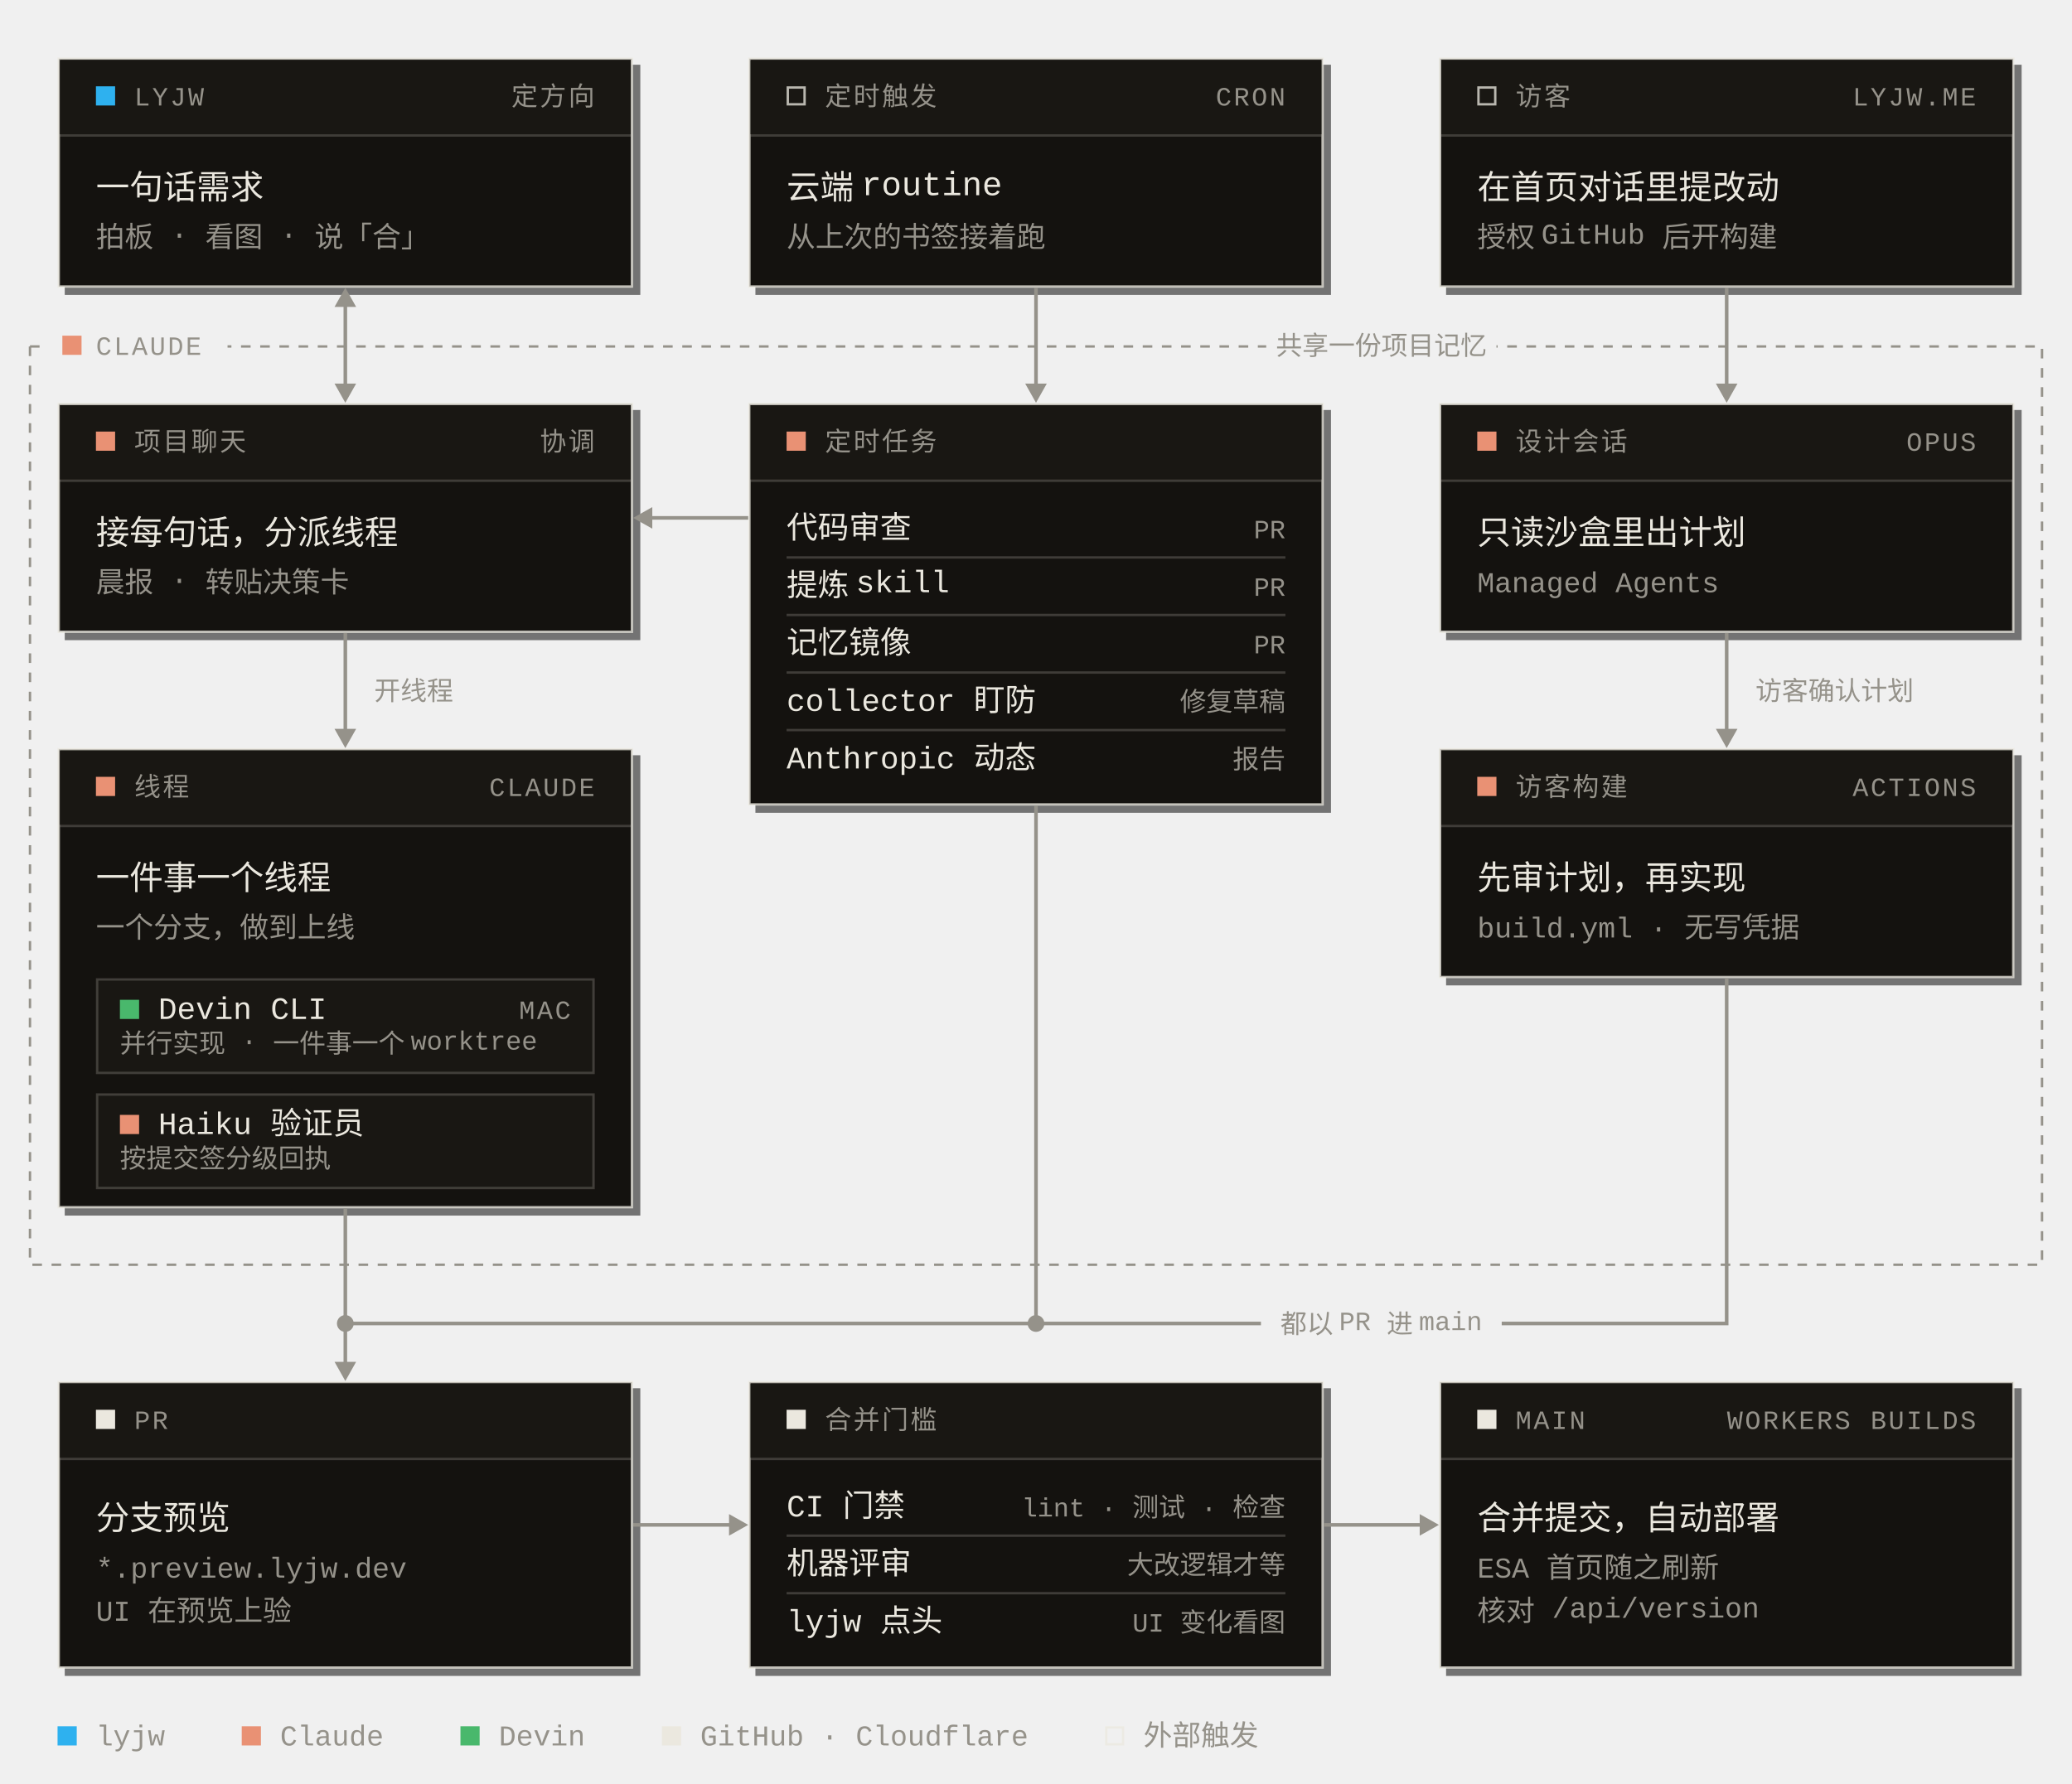
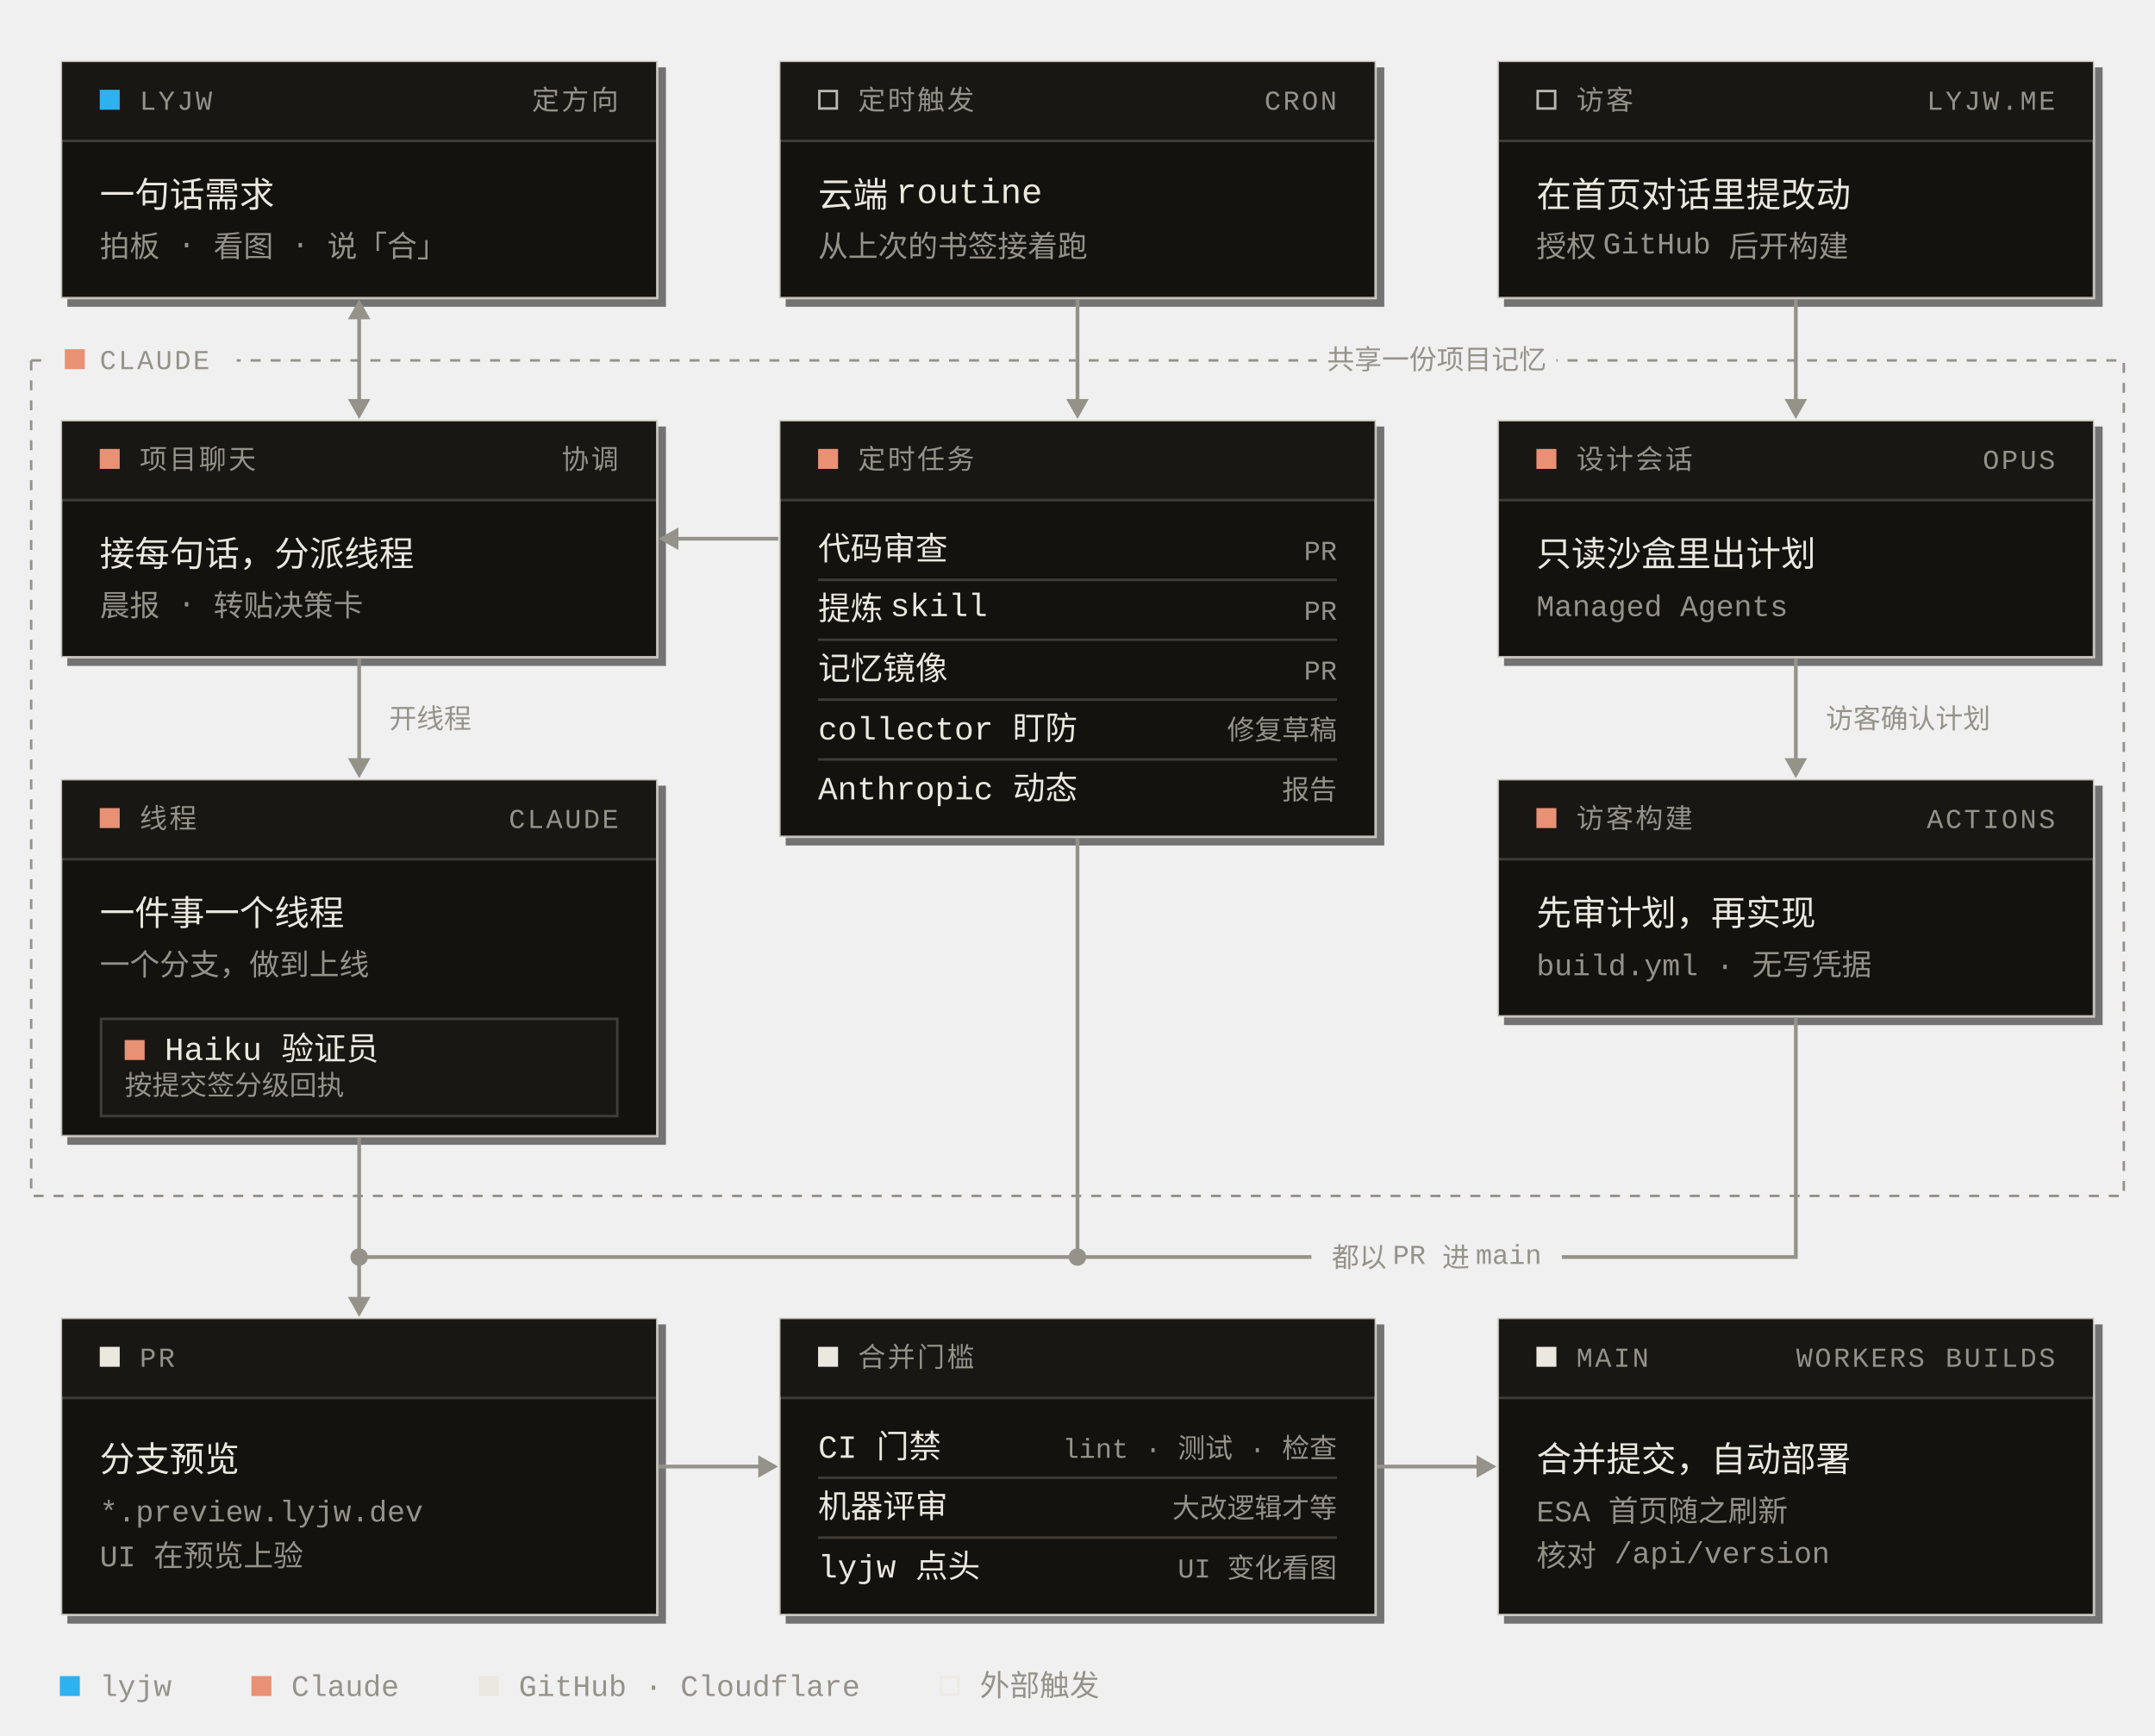
- <svg xmlns="http://www.w3.org/2000/svg" viewBox="0 0 864 744" width="864" height="744" role="img" aria-labelledby="title desc">
-   <style>text{font-family:'Geist Mono', ui-monospace, SFMono-Regular, 'SF Mono', Menlo, Consolas, 'Liberation Mono', monospace, 'PingFang SC', 'Hiragino Sans GB', 'Noto Sans CJK SC', 'Microsoft YaHei', sans-serif;font-variant-numeric:tabular-nums slashed-zero}.card{fill:#14120f;stroke:#ebe8dfc2}.shadow{fill:#00000085}.head{fill:#191713}.rule{stroke:#ebe8df33}.chip{fill:#191713;stroke:#ebe8df33}.region{fill:none;stroke:#95928a;stroke-dasharray:4 4}.edge{fill:none;stroke:#95928a;stroke-width:1.5}.edge.dash{stroke-dasharray:5 4}.tip{fill:#95928a}.label{font-size:11px;letter-spacing:0.88px;fill:#95928a}.title{font-size:14px;font-weight:500;fill:#ebe8df}.body{font-size:13px;fill:#ebe8df}.cap{font-size:12px;fill:#95928a}.small{font-size:11px;fill:#95928a}.m-worker{fill:#578ff3}.m-do{fill:#5fcc74}.m-store{fill:#a374ef}.m-lyjw{fill:#2eb1ef}.m-claude{fill:#e99174}.m-devin{fill:#49b86c}.m-flow{fill:#ebe8df}.m-outside{fill:none;stroke:#ebe8dfc2}</style>
+ <svg xmlns="http://www.w3.org/2000/svg" viewBox="0 0 864 696" width="864" height="696" role="img" aria-labelledby="title desc">
+   <style>text{font-family:'Geist Mono', ui-monospace, SFMono-Regular, 'SF Mono', Menlo, Consolas, 'Liberation Mono', monospace, 'PingFang SC', 'Hiragino Sans GB', 'Noto Sans CJK SC', 'Microsoft YaHei', sans-serif;font-variant-numeric:tabular-nums slashed-zero}.card{fill:#14120f;stroke:#ebe8dfc2}.shadow{fill:#00000085}.head{fill:#191713}.rule{stroke:#ebe8df33}.chip{fill:#191713;stroke:#ebe8df33}.region{fill:none;stroke:#95928a;stroke-dasharray:4 4}.edge{fill:none;stroke:#95928a;stroke-width:1.5}.edge.dash{stroke-dasharray:5 4}.tip{fill:#95928a}.label{font-size:11px;letter-spacing:0.88px;fill:#95928a}.title{font-size:14px;font-weight:500;fill:#ebe8df}.body{font-size:13px;fill:#ebe8df}.cap{font-size:12px;fill:#95928a}.small{font-size:11px;fill:#95928a}.m-worker{fill:#578ff3}.m-do{fill:#5fcc74}.m-store{fill:#a374ef}.m-lyjw{fill:#2eb1ef}.m-claude{fill:#e99174}.m-flow{fill:#ebe8df}.m-outside{fill:none;stroke:#ebe8dfc2}</style>
  <defs>
-     <mask id="gaps" maskUnits="userSpaceOnUse" x="0" y="0" width="864" height="744">
-       <rect width="864" height="744" fill="#fff" />
+     <mask id="gaps" maskUnits="userSpaceOnUse" x="0" y="0" width="864" height="696">
+       <rect width="864" height="696" fill="#fff" />
      <rect x="20" y="136" width="74.88" height="16" />
      <rect x="152" y="280" width="41" height="16" />
      <rect x="728" y="280" width="74" height="16" />
-       <rect x="525.8" y="544" width="100.4" height="16" />
+       <rect x="525.8" y="496" width="100.4" height="16" />
      <rect x="528" y="136" width="96" height="16" />
    </mask>
  </defs>
  <g mask="url(#gaps)">
-     <rect class="region" x="12.5" y="144.5" width="839" height="383" />
+     <rect class="region" x="12.5" y="144.5" width="839" height="335" />
  </g>
  <rect class="shadow" x="27" y="27" width="240" height="96" />
  <rect class="card" x="24.5" y="24.5" width="239" height="95" />
  <rect class="head" x="25" y="25" width="238" height="31" />
  <path class="rule" d="M25 56.5H263" />
  <rect class="m-lyjw" x="40" y="36" width="8" height="8" />
  <text class="label" x="56" y="44">LYJW</text>
  <text class="label" x="248" y="44" text-anchor="end">定方向</text>
  <text class="title" x="40" y="83">一句话需求</text>
  <text class="cap" x="40" y="103">拍板 · 看图 · 说「合」</text>
  <rect class="shadow" x="315" y="27" width="240" height="96" />
  <rect class="card" x="312.5" y="24.5" width="239" height="95" />
  <rect class="head" x="313" y="25" width="238" height="31" />
  <path class="rule" d="M313 56.5H551" />
  <rect class="m-outside" x="328.5" y="36.5" width="7" height="7" />
  <text class="label" x="344" y="44">定时触发</text>
  <text class="label" x="536" y="44" text-anchor="end">CRON</text>
  <text class="title" x="328" y="83">云端 routine</text>
  <text class="cap" x="328" y="103">从上次的书签接着跑</text>
  <rect class="shadow" x="603" y="27" width="240" height="96" />
  <rect class="card" x="600.5" y="24.5" width="239" height="95" />
  <rect class="head" x="601" y="25" width="238" height="31" />
  <path class="rule" d="M601 56.5H839" />
  <rect class="m-outside" x="616.5" y="36.5" width="7" height="7" />
  <text class="label" x="632" y="44">访客</text>
  <text class="label" x="824" y="44" text-anchor="end">LYJW.ME</text>
  <text class="title" x="616" y="83">在首页对话里提改动</text>
  <text class="cap" x="616" y="103">授权 GitHub 后开构建</text>
  <rect class="shadow" x="27" y="171" width="240" height="96" />
  <rect class="card" x="24.5" y="168.5" width="239" height="95" />
  <rect class="head" x="25" y="169" width="238" height="31" />
  <path class="rule" d="M25 200.5H263" />
  <rect class="m-claude" x="40" y="180" width="8" height="8" />
  <text class="label" x="56" y="188">项目聊天</text>
  <text class="label" x="248" y="188" text-anchor="end">协调</text>
  <text class="title" x="40" y="227">接每句话，分派线程</text>
  <text class="cap" x="40" y="247">晨报 · 转贴决策卡</text>
-   <rect class="shadow" x="27" y="315" width="240" height="192" />
-   <rect class="card" x="24.5" y="312.5" width="239" height="191" />
+   <rect class="shadow" x="27" y="315" width="240" height="144" />
+   <rect class="card" x="24.5" y="312.5" width="239" height="143" />
  <rect class="head" x="25" y="313" width="238" height="31" />
  <path class="rule" d="M25 344.5H263" />
  <rect class="m-claude" x="40" y="324" width="8" height="8" />
  <text class="label" x="56" y="332">线程</text>
  <text class="label" x="248" y="332" text-anchor="end">CLAUDE</text>
  <text class="title" x="40" y="371">一件事一个线程</text>
  <text class="cap" x="40" y="391">一个分支，做到上线</text>
  <rect class="chip" x="40.5" y="408.5" width="207" height="39" />
-   <rect class="m-devin" x="50" y="417" width="8" height="8" />
-   <text class="body" x="66" y="425">Devin CLI</text>
-   <text class="label" x="238" y="425" text-anchor="end">MAC</text>
-   <text class="small" x="50" y="439">并行实现 · 一件事一个 worktree</text>
-   <rect class="chip" x="40.5" y="456.5" width="207" height="39" />
-   <rect class="m-claude" x="50" y="465" width="8" height="8" />
-   <text class="body" x="66" y="473">Haiku 验证员</text>
-   <text class="small" x="50" y="487">按提交签分级回执</text>
+   <rect class="m-claude" x="50" y="417" width="8" height="8" />
+   <text class="body" x="66" y="425">Haiku 验证员</text>
+   <text class="small" x="50" y="439">按提交签分级回执</text>
  <rect class="shadow" x="315" y="171" width="240" height="168" />
  <rect class="card" x="312.5" y="168.5" width="239" height="167" />
  <rect class="head" x="313" y="169" width="238" height="31" />
  <path class="rule" d="M313 200.5H551" />
  <rect class="m-claude" x="328" y="180" width="8" height="8" />
  <text class="label" x="344" y="188">定时任务</text>
  <text class="body" x="328" y="224.5">代码审查</text>
  <text class="small" x="536" y="224.5" text-anchor="end">PR</text>
  <path class="rule" d="M328 232.5H536" />
  <text class="body" x="328" y="248.5">提炼 skill</text>
  <text class="small" x="536" y="248.5" text-anchor="end">PR</text>
  <path class="rule" d="M328 256.5H536" />
  <text class="body" x="328" y="272.5">记忆镜像</text>
  <text class="small" x="536" y="272.5" text-anchor="end">PR</text>
  <path class="rule" d="M328 280.5H536" />
  <text class="body" x="328" y="296.5">collector 盯防</text>
  <text class="small" x="536" y="296.5" text-anchor="end">修复草稿</text>
  <path class="rule" d="M328 304.5H536" />
  <text class="body" x="328" y="320.5">Anthropic 动态</text>
  <text class="small" x="536" y="320.5" text-anchor="end">报告</text>
  <rect class="shadow" x="603" y="171" width="240" height="96" />
  <rect class="card" x="600.5" y="168.5" width="239" height="95" />
  <rect class="head" x="601" y="169" width="238" height="31" />
  <path class="rule" d="M601 200.5H839" />
  <rect class="m-claude" x="616" y="180" width="8" height="8" />
  <text class="label" x="632" y="188">设计会话</text>
  <text class="label" x="824" y="188" text-anchor="end">OPUS</text>
  <text class="title" x="616" y="227">只读沙盒里出计划</text>
  <text class="cap" x="616" y="247">Managed Agents</text>
  <rect class="shadow" x="603" y="315" width="240" height="96" />
  <rect class="card" x="600.5" y="312.5" width="239" height="95" />
  <rect class="head" x="601" y="313" width="238" height="31" />
  <path class="rule" d="M601 344.5H839" />
  <rect class="m-claude" x="616" y="324" width="8" height="8" />
  <text class="label" x="632" y="332">访客构建</text>
  <text class="label" x="824" y="332" text-anchor="end">ACTIONS</text>
  <text class="title" x="616" y="371">先审计划，再实现</text>
  <text class="cap" x="616" y="391">build.yml · 无写凭据</text>
-   <rect class="shadow" x="27" y="579" width="240" height="120" />
-   <rect class="card" x="24.5" y="576.5" width="239" height="119" />
-   <rect class="head" x="25" y="577" width="238" height="31" />
-   <path class="rule" d="M25 608.5H263" />
-   <rect class="m-flow" x="40" y="588" width="8" height="8" />
-   <text class="label" x="56" y="596">PR</text>
-   <text class="title" x="40" y="638">分支预览</text>
-   <text class="cap" x="40" y="658">*.preview.lyjw.dev</text>
-   <text class="cap" x="40" y="676">UI 在预览上验</text>
-   <rect class="shadow" x="315" y="579" width="240" height="120" />
-   <rect class="card" x="312.5" y="576.5" width="239" height="119" />
-   <rect class="head" x="313" y="577" width="238" height="31" />
-   <path class="rule" d="M313 608.5H551" />
-   <rect class="m-flow" x="328" y="588" width="8" height="8" />
-   <text class="label" x="344" y="596">合并门槛</text>
-   <text class="body" x="328" y="632.5">CI 门禁</text>
-   <text class="small" x="536" y="632.5" text-anchor="end">lint · 测试 · 检查</text>
-   <path class="rule" d="M328 640.5H536" />
-   <text class="body" x="328" y="656.5">机器评审</text>
-   <text class="small" x="536" y="656.5" text-anchor="end">大改逻辑才等</text>
-   <path class="rule" d="M328 664.5H536" />
-   <text class="body" x="328" y="680.5">lyjw 点头</text>
-   <text class="small" x="536" y="680.5" text-anchor="end">UI 变化看图</text>
-   <rect class="shadow" x="603" y="579" width="240" height="120" />
-   <rect class="card" x="600.5" y="576.5" width="239" height="119" />
-   <rect class="head" x="601" y="577" width="238" height="31" />
-   <path class="rule" d="M601 608.5H839" />
-   <rect class="m-flow" x="616" y="588" width="8" height="8" />
-   <text class="label" x="632" y="596">MAIN</text>
-   <text class="label" x="824" y="596" text-anchor="end">WORKERS BUILDS</text>
-   <text class="title" x="616" y="638">合并提交，自动部署</text>
-   <text class="cap" x="616" y="658">ESA 首页随之刷新</text>
-   <text class="cap" x="616" y="676">核对 /api/version</text>
+   <rect class="shadow" x="27" y="531" width="240" height="120" />
+   <rect class="card" x="24.5" y="528.5" width="239" height="119" />
+   <rect class="head" x="25" y="529" width="238" height="31" />
+   <path class="rule" d="M25 560.5H263" />
+   <rect class="m-flow" x="40" y="540" width="8" height="8" />
+   <text class="label" x="56" y="548">PR</text>
+   <text class="title" x="40" y="590">分支预览</text>
+   <text class="cap" x="40" y="610">*.preview.lyjw.dev</text>
+   <text class="cap" x="40" y="628">UI 在预览上验</text>
+   <rect class="shadow" x="315" y="531" width="240" height="120" />
+   <rect class="card" x="312.5" y="528.5" width="239" height="119" />
+   <rect class="head" x="313" y="529" width="238" height="31" />
+   <path class="rule" d="M313 560.5H551" />
+   <rect class="m-flow" x="328" y="540" width="8" height="8" />
+   <text class="label" x="344" y="548">合并门槛</text>
+   <text class="body" x="328" y="584.5">CI 门禁</text>
+   <text class="small" x="536" y="584.5" text-anchor="end">lint · 测试 · 检查</text>
+   <path class="rule" d="M328 592.5H536" />
+   <text class="body" x="328" y="608.5">机器评审</text>
+   <text class="small" x="536" y="608.5" text-anchor="end">大改逻辑才等</text>
+   <path class="rule" d="M328 616.5H536" />
+   <text class="body" x="328" y="632.5">lyjw 点头</text>
+   <text class="small" x="536" y="632.5" text-anchor="end">UI 变化看图</text>
+   <rect class="shadow" x="603" y="531" width="240" height="120" />
+   <rect class="card" x="600.5" y="528.5" width="239" height="119" />
+   <rect class="head" x="601" y="529" width="238" height="31" />
+   <path class="rule" d="M601 560.5H839" />
+   <rect class="m-flow" x="616" y="540" width="8" height="8" />
+   <text class="label" x="632" y="548">MAIN</text>
+   <text class="label" x="824" y="548" text-anchor="end">WORKERS BUILDS</text>
+   <text class="title" x="616" y="590">合并提交，自动部署</text>
+   <text class="cap" x="616" y="610">ESA 首页随之刷新</text>
+   <text class="cap" x="616" y="628">核对 /api/version</text>
  <g mask="url(#gaps)">
    <path class="tip" d="M144 168L139.5 160L148.5 160Z" />
    <path class="tip" d="M144 120L148.5 128L139.5 128Z" />
    <path class="edge" d="M144 126L144 162" />
    <path class="tip" d="M432 168L427.5 160L436.5 160Z" />
    <path class="edge" d="M432 120L432 162" />
    <path class="tip" d="M720 168L715.5 160L724.5 160Z" />
    <path class="edge" d="M720 120L720 162" />
    <path class="tip" d="M264 216L272 211.5L272 220.5Z" />
    <path class="edge" d="M312 216L270 216" />
    <path class="tip" d="M144 312L139.5 304L148.5 304Z" />
    <path class="edge" d="M144 264L144 306" />
    <path class="tip" d="M720 312L715.5 304L724.5 304Z" />
    <path class="edge" d="M720 264L720 306" />
-     <path class="tip" d="M144 576L139.5 568L148.5 568Z" />
-     <path class="edge" d="M144 504L144 570" />
-     <path class="edge" d="M432 336L432 552L144 552" />
-     <path class="edge" d="M720 408L720 552L432 552" />
-     <circle class="tip" cx="144" cy="552" r="3.5" />
-     <circle class="tip" cx="432" cy="552" r="3.5" />
-     <path class="tip" d="M312 636L304 640.5L304 631.5Z" />
-     <path class="edge" d="M264 636L306 636" />
-     <path class="tip" d="M600 636L592 640.5L592 631.5Z" />
-     <path class="edge" d="M552 636L594 636" />
+     <path class="tip" d="M144 528L139.5 520L148.5 520Z" />
+     <path class="edge" d="M144 456L144 522" />
+     <path class="edge" d="M432 336L432 504L144 504" />
+     <path class="edge" d="M720 408L720 504L432 504" />
+     <circle class="tip" cx="144" cy="504" r="3.5" />
+     <circle class="tip" cx="432" cy="504" r="3.5" />
+     <path class="tip" d="M312 588L304 592.5L304 583.5Z" />
+     <path class="edge" d="M264 588L306 588" />
+     <path class="tip" d="M600 588L592 592.5L592 583.5Z" />
+     <path class="edge" d="M552 588L594 588" />
  </g>
  <rect class="m-claude" x="26" y="140" width="8" height="8" />
  <text class="label" x="40" y="148">CLAUDE</text>
  <text class="small" x="156" y="292">开线程</text>
  <text class="small" x="732" y="292">访客确认计划</text>
-   <text class="small" x="576" y="556" text-anchor="middle">都以 PR 进 main</text>
+   <text class="small" x="576" y="508" text-anchor="middle">都以 PR 进 main</text>
  <text class="small" x="576" y="148" text-anchor="middle">共享一份项目记忆</text>
-   <rect class="m-lyjw" x="24" y="720" width="8" height="8" />
-   <text class="cap" x="40" y="728">lyjw</text>
-   <rect class="m-claude" x="100.8" y="720" width="8" height="8" />
-   <text class="cap" x="116.8" y="728">Claude</text>
-   <rect class="m-devin" x="192" y="720" width="8" height="8" />
-   <text class="cap" x="208" y="728">Devin</text>
-   <rect class="m-flow" x="276" y="720" width="8" height="8" />
-   <text class="cap" x="292" y="728">GitHub · Cloudflare</text>
-   <rect class="m-outside" x="461.3" y="720.5" width="7" height="7" />
-   <text class="cap" x="476.8" y="728">外部触发</text>
+   <rect class="m-lyjw" x="24" y="672" width="8" height="8" />
+   <text class="cap" x="40" y="680">lyjw</text>
+   <rect class="m-claude" x="100.8" y="672" width="8" height="8" />
+   <text class="cap" x="116.8" y="680">Claude</text>
+   <rect class="m-flow" x="192" y="672" width="8" height="8" />
+   <text class="cap" x="208" y="680">GitHub · Cloudflare</text>
+   <rect class="m-outside" x="377.3" y="672.5" width="7" height="7" />
+   <text class="cap" x="392.8" y="680">外部触发</text>
</svg>
